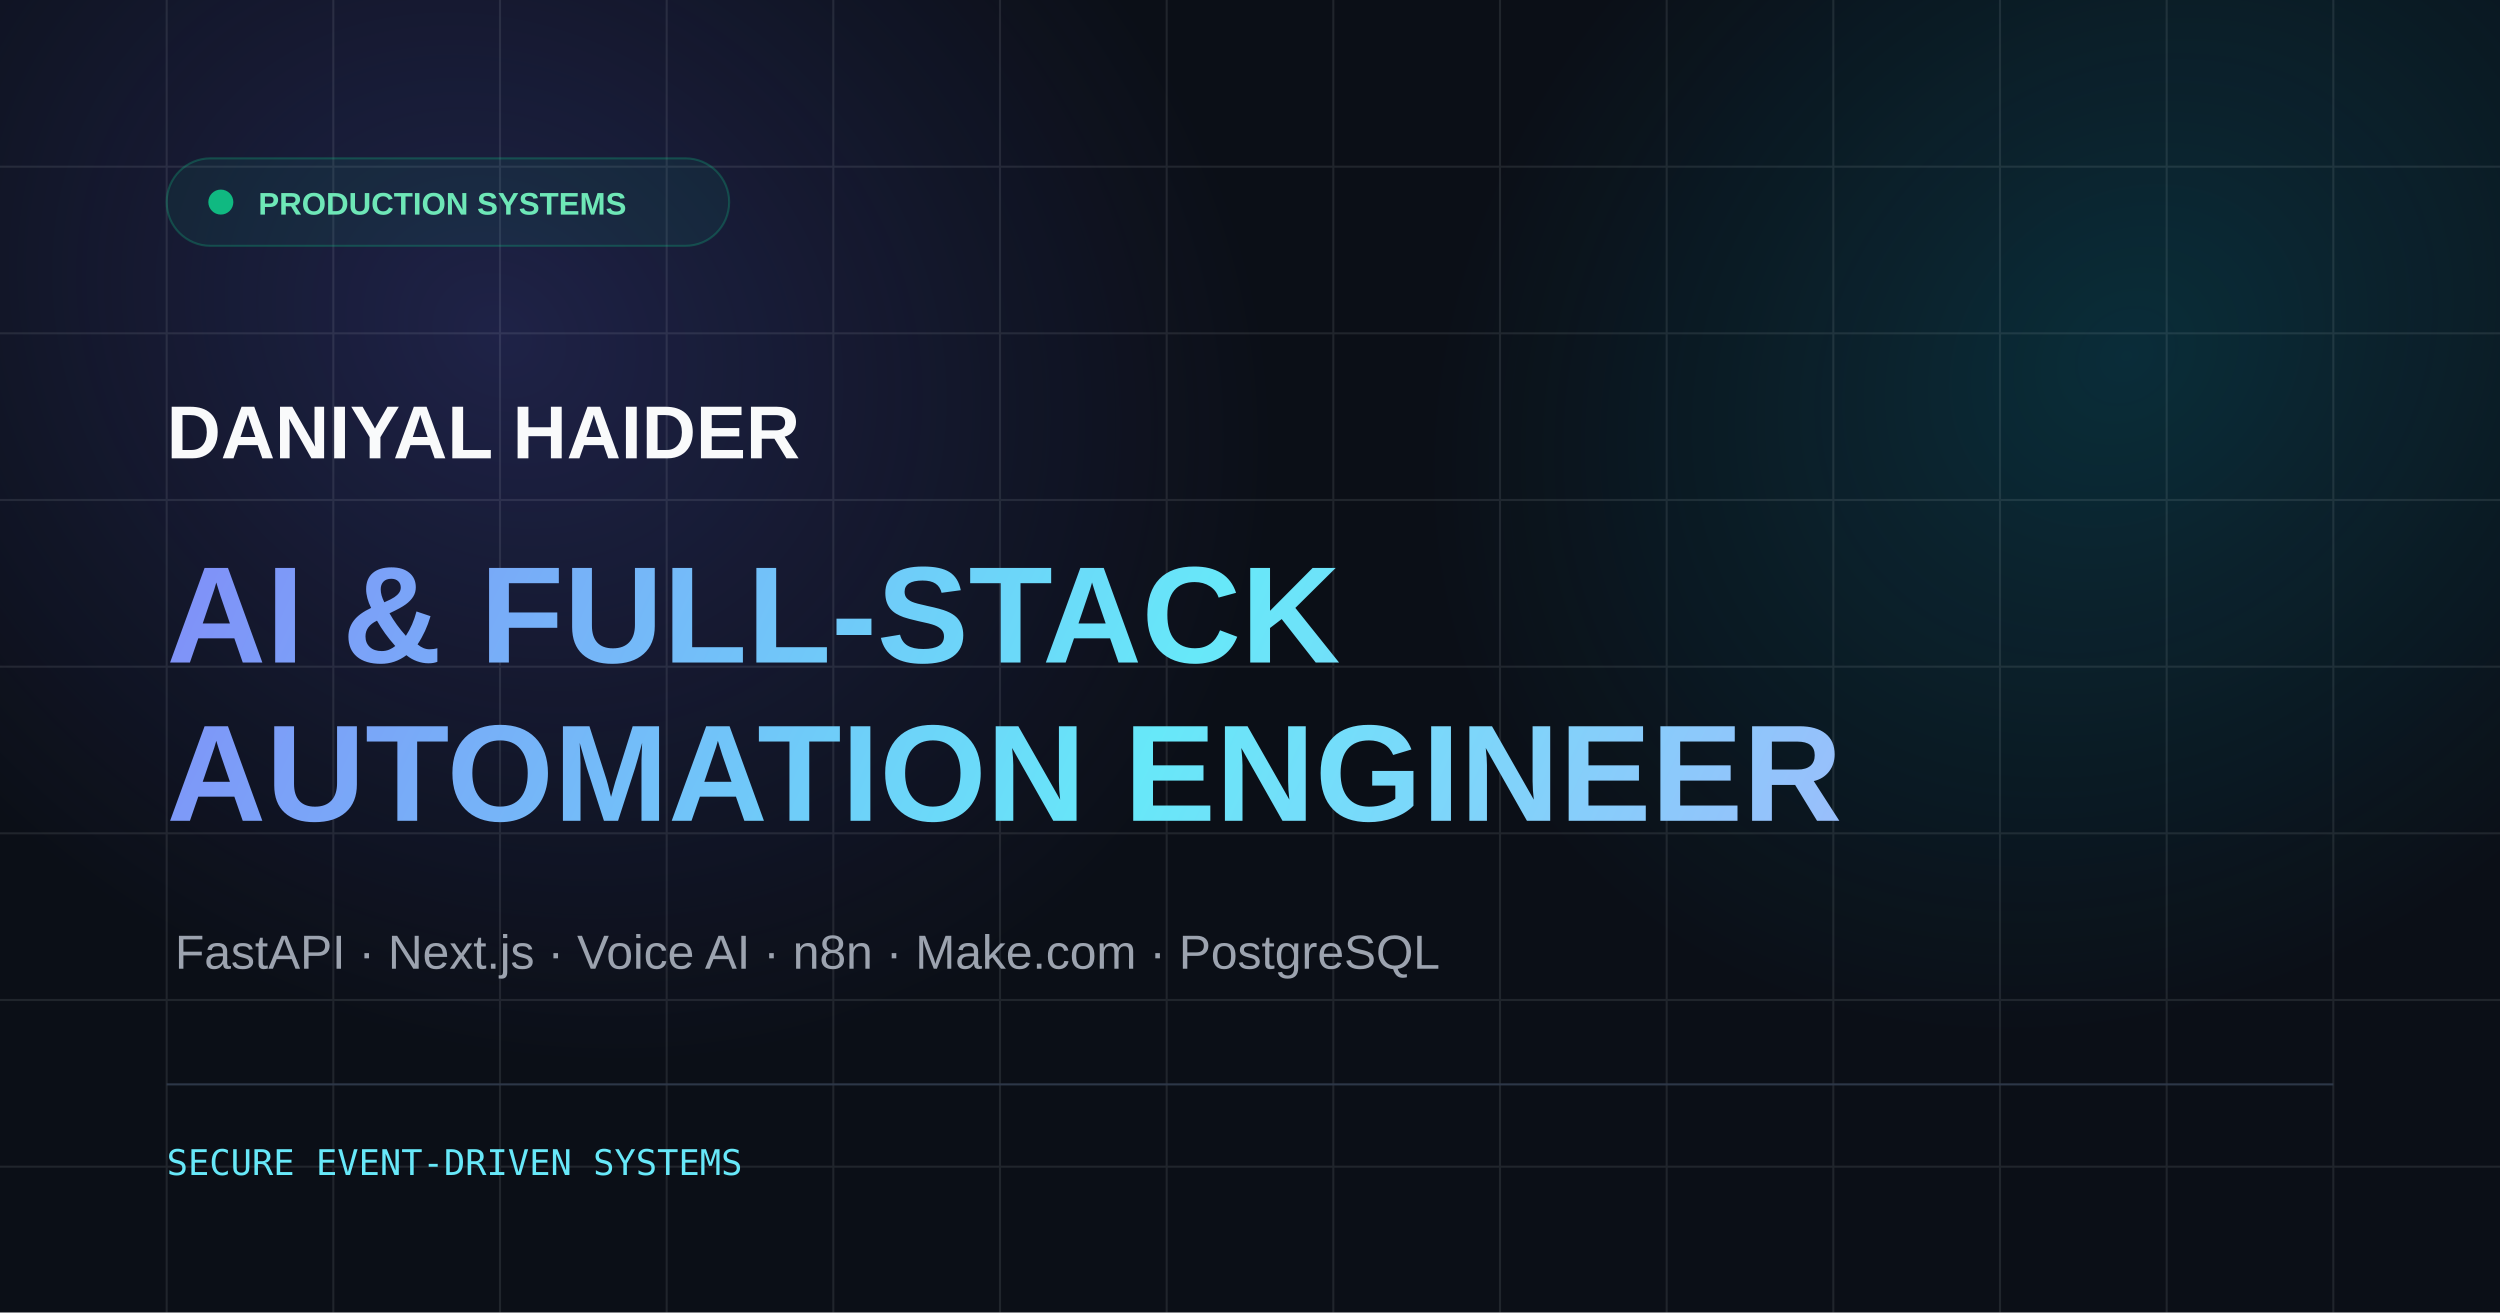
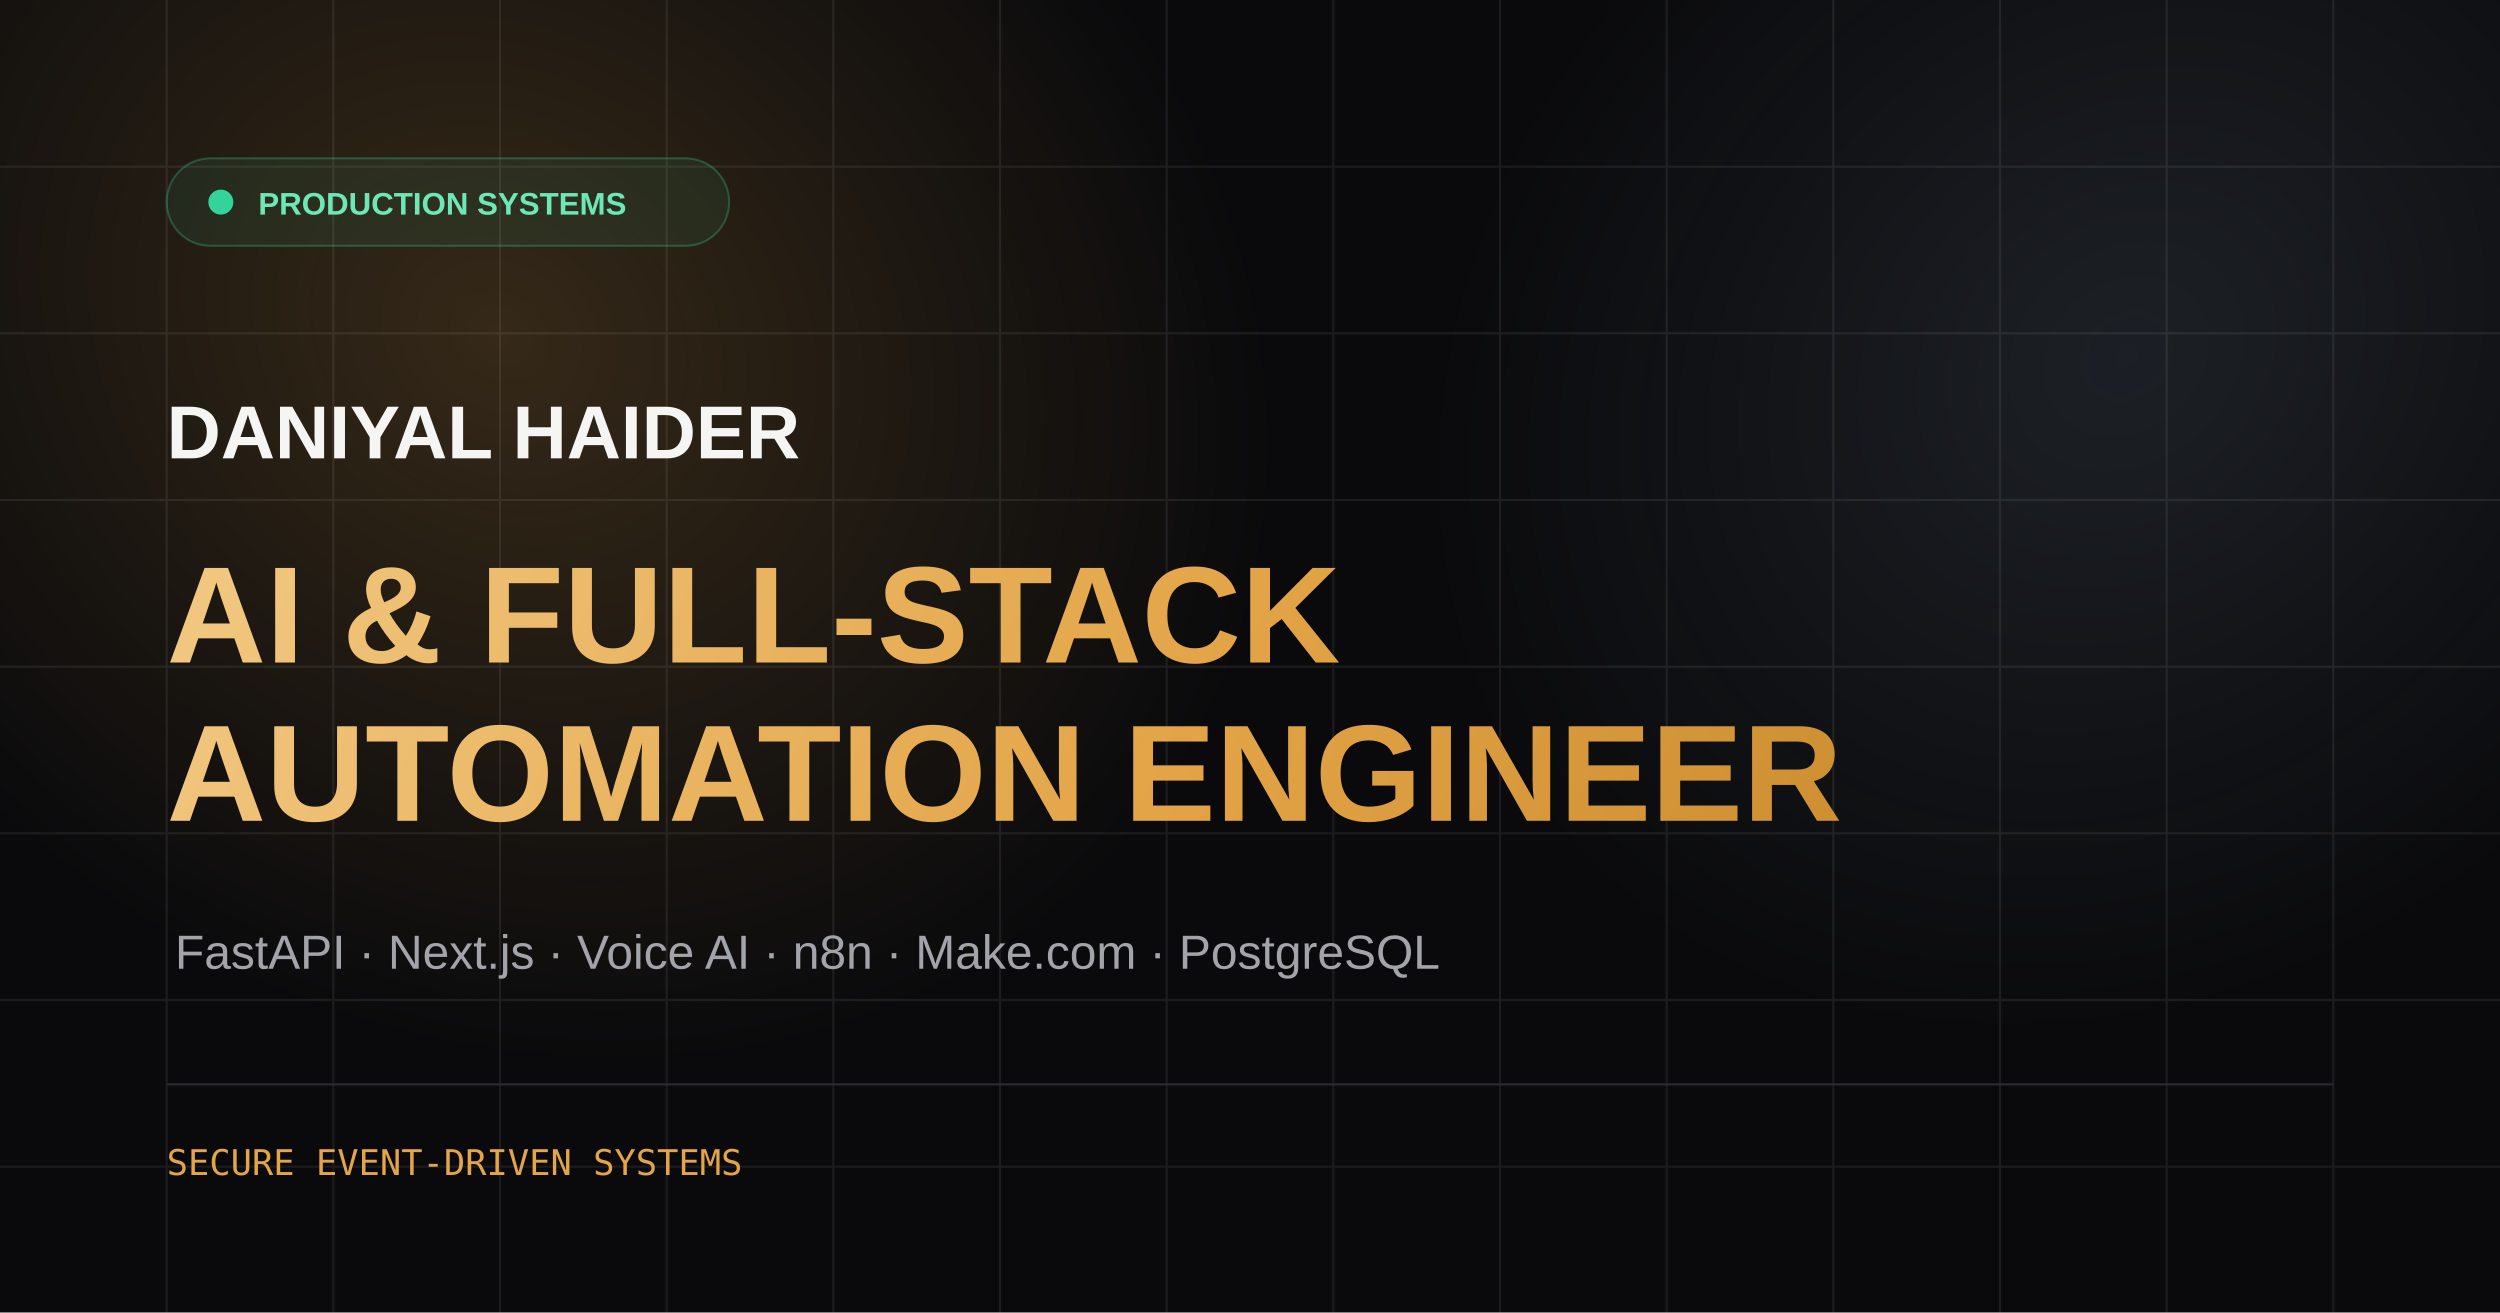
<svg xmlns="http://www.w3.org/2000/svg" width="1200" height="630" viewBox="0 0 1200 630" role="img" aria-label="Daniyal Haider AI and Full-Stack Automation Engineer">
  <defs>
    <linearGradient id="title" x1="120" y1="150" x2="910" y2="520" gradientUnits="userSpaceOnUse">
-       <stop stop-color="#818CF8" />
-       <stop offset=".55" stop-color="#67E8F9" />
-       <stop offset="1" stop-color="#A5B4FC" />
+       <stop stop-color="#F2C983" />
+       <stop offset=".55" stop-color="#E3A548" />
+       <stop offset="1" stop-color="#C98A2E" />
    </linearGradient>
    <radialGradient id="glow1" cx="0" cy="0" r="1" gradientTransform="translate(240 160) rotate(34) scale(390 330)" gradientUnits="userSpaceOnUse">
-       <stop stop-color="#6366F1" stop-opacity=".22" />
-       <stop offset="1" stop-color="#6366F1" stop-opacity="0" />
+       <stop stop-color="#E3A548" stop-opacity=".2" />
+       <stop offset="1" stop-color="#E3A548" stop-opacity="0" />
    </radialGradient>
    <radialGradient id="glow2" cx="0" cy="0" r="1" gradientTransform="translate(1020 170) rotate(140) scale(360 300)" gradientUnits="userSpaceOnUse">
-       <stop stop-color="#06B6D4" stop-opacity=".18" />
-       <stop offset="1" stop-color="#06B6D4" stop-opacity="0" />
+       <stop stop-color="#7C93AD" stop-opacity=".16" />
+       <stop offset="1" stop-color="#7C93AD" stop-opacity="0" />
    </radialGradient>
  </defs>
-   <rect width="1200" height="630" fill="#0B0F17" />
+   <rect width="1200" height="630" fill="#0A0A0C" />
  <rect width="1200" height="630" fill="url(#glow1)" />
  <rect width="1200" height="630" fill="url(#glow2)" />
-   <g opacity=".09" stroke="#F9FAFB">
+   <g opacity=".08" stroke="#F5F5F3">
    <path d="M0 80h1200M0 160h1200M0 240h1200M0 320h1200M0 400h1200M0 480h1200M0 560h1200" />
    <path d="M80 0v630M160 0v630M240 0v630M320 0v630M400 0v630M480 0v630M560 0v630M640 0v630M720 0v630M800 0v630M880 0v630M960 0v630M1040 0v630M1120 0v630" />
  </g>
-   <rect x="80" y="76" width="270" height="42" rx="21" fill="#10B981" fill-opacity=".08" stroke="#10B981" stroke-opacity=".28" />
-   <circle cx="106" cy="97" r="6" fill="#10B981" />
+   <rect x="80" y="76" width="270" height="42" rx="21" fill="#34D399" fill-opacity=".08" stroke="#34D399" stroke-opacity=".28" />
+   <circle cx="106" cy="97" r="6" fill="#34D399" />
  <text x="124" y="103" fill="#6EE7B7" font-family="Arial, sans-serif" font-size="15" font-weight="700">PRODUCTION SYSTEMS</text>
-   <text x="80" y="220" fill="#F9FAFB" font-family="Arial, sans-serif" font-size="36" font-weight="700">DANIYAL HAIDER</text>
+   <text x="80" y="220" fill="#F5F5F3" font-family="Arial, sans-serif" font-size="36" font-weight="700">DANIYAL HAIDER</text>
  <text x="80" y="318" fill="url(#title)" font-family="Arial, sans-serif" font-size="66" font-weight="800">AI &amp; FULL-STACK</text>
  <text x="80" y="394" fill="url(#title)" font-family="Arial, sans-serif" font-size="66" font-weight="800">AUTOMATION ENGINEER</text>
-   <text x="84" y="465" fill="#9CA3AF" font-family="Arial, sans-serif" font-size="23">FastAPI · Next.js · Voice AI · n8n · Make.com · PostgreSQL</text>
-   <rect x="80" y="520" width="1040" height="1" fill="#2D3748" />
-   <text x="80" y="564" fill="#67E8F9" font-family="monospace" font-size="17">SECURE EVENT-DRIVEN SYSTEMS</text>
+   <text x="84" y="465" fill="#A3A3AA" font-family="Arial, sans-serif" font-size="23">FastAPI · Next.js · Voice AI · n8n · Make.com · PostgreSQL</text>
+   <rect x="80" y="520" width="1040" height="1" fill="#2A2A30" />
+   <text x="80" y="564" fill="#E3A548" font-family="monospace" font-size="17">SECURE EVENT-DRIVEN SYSTEMS</text>
</svg>
